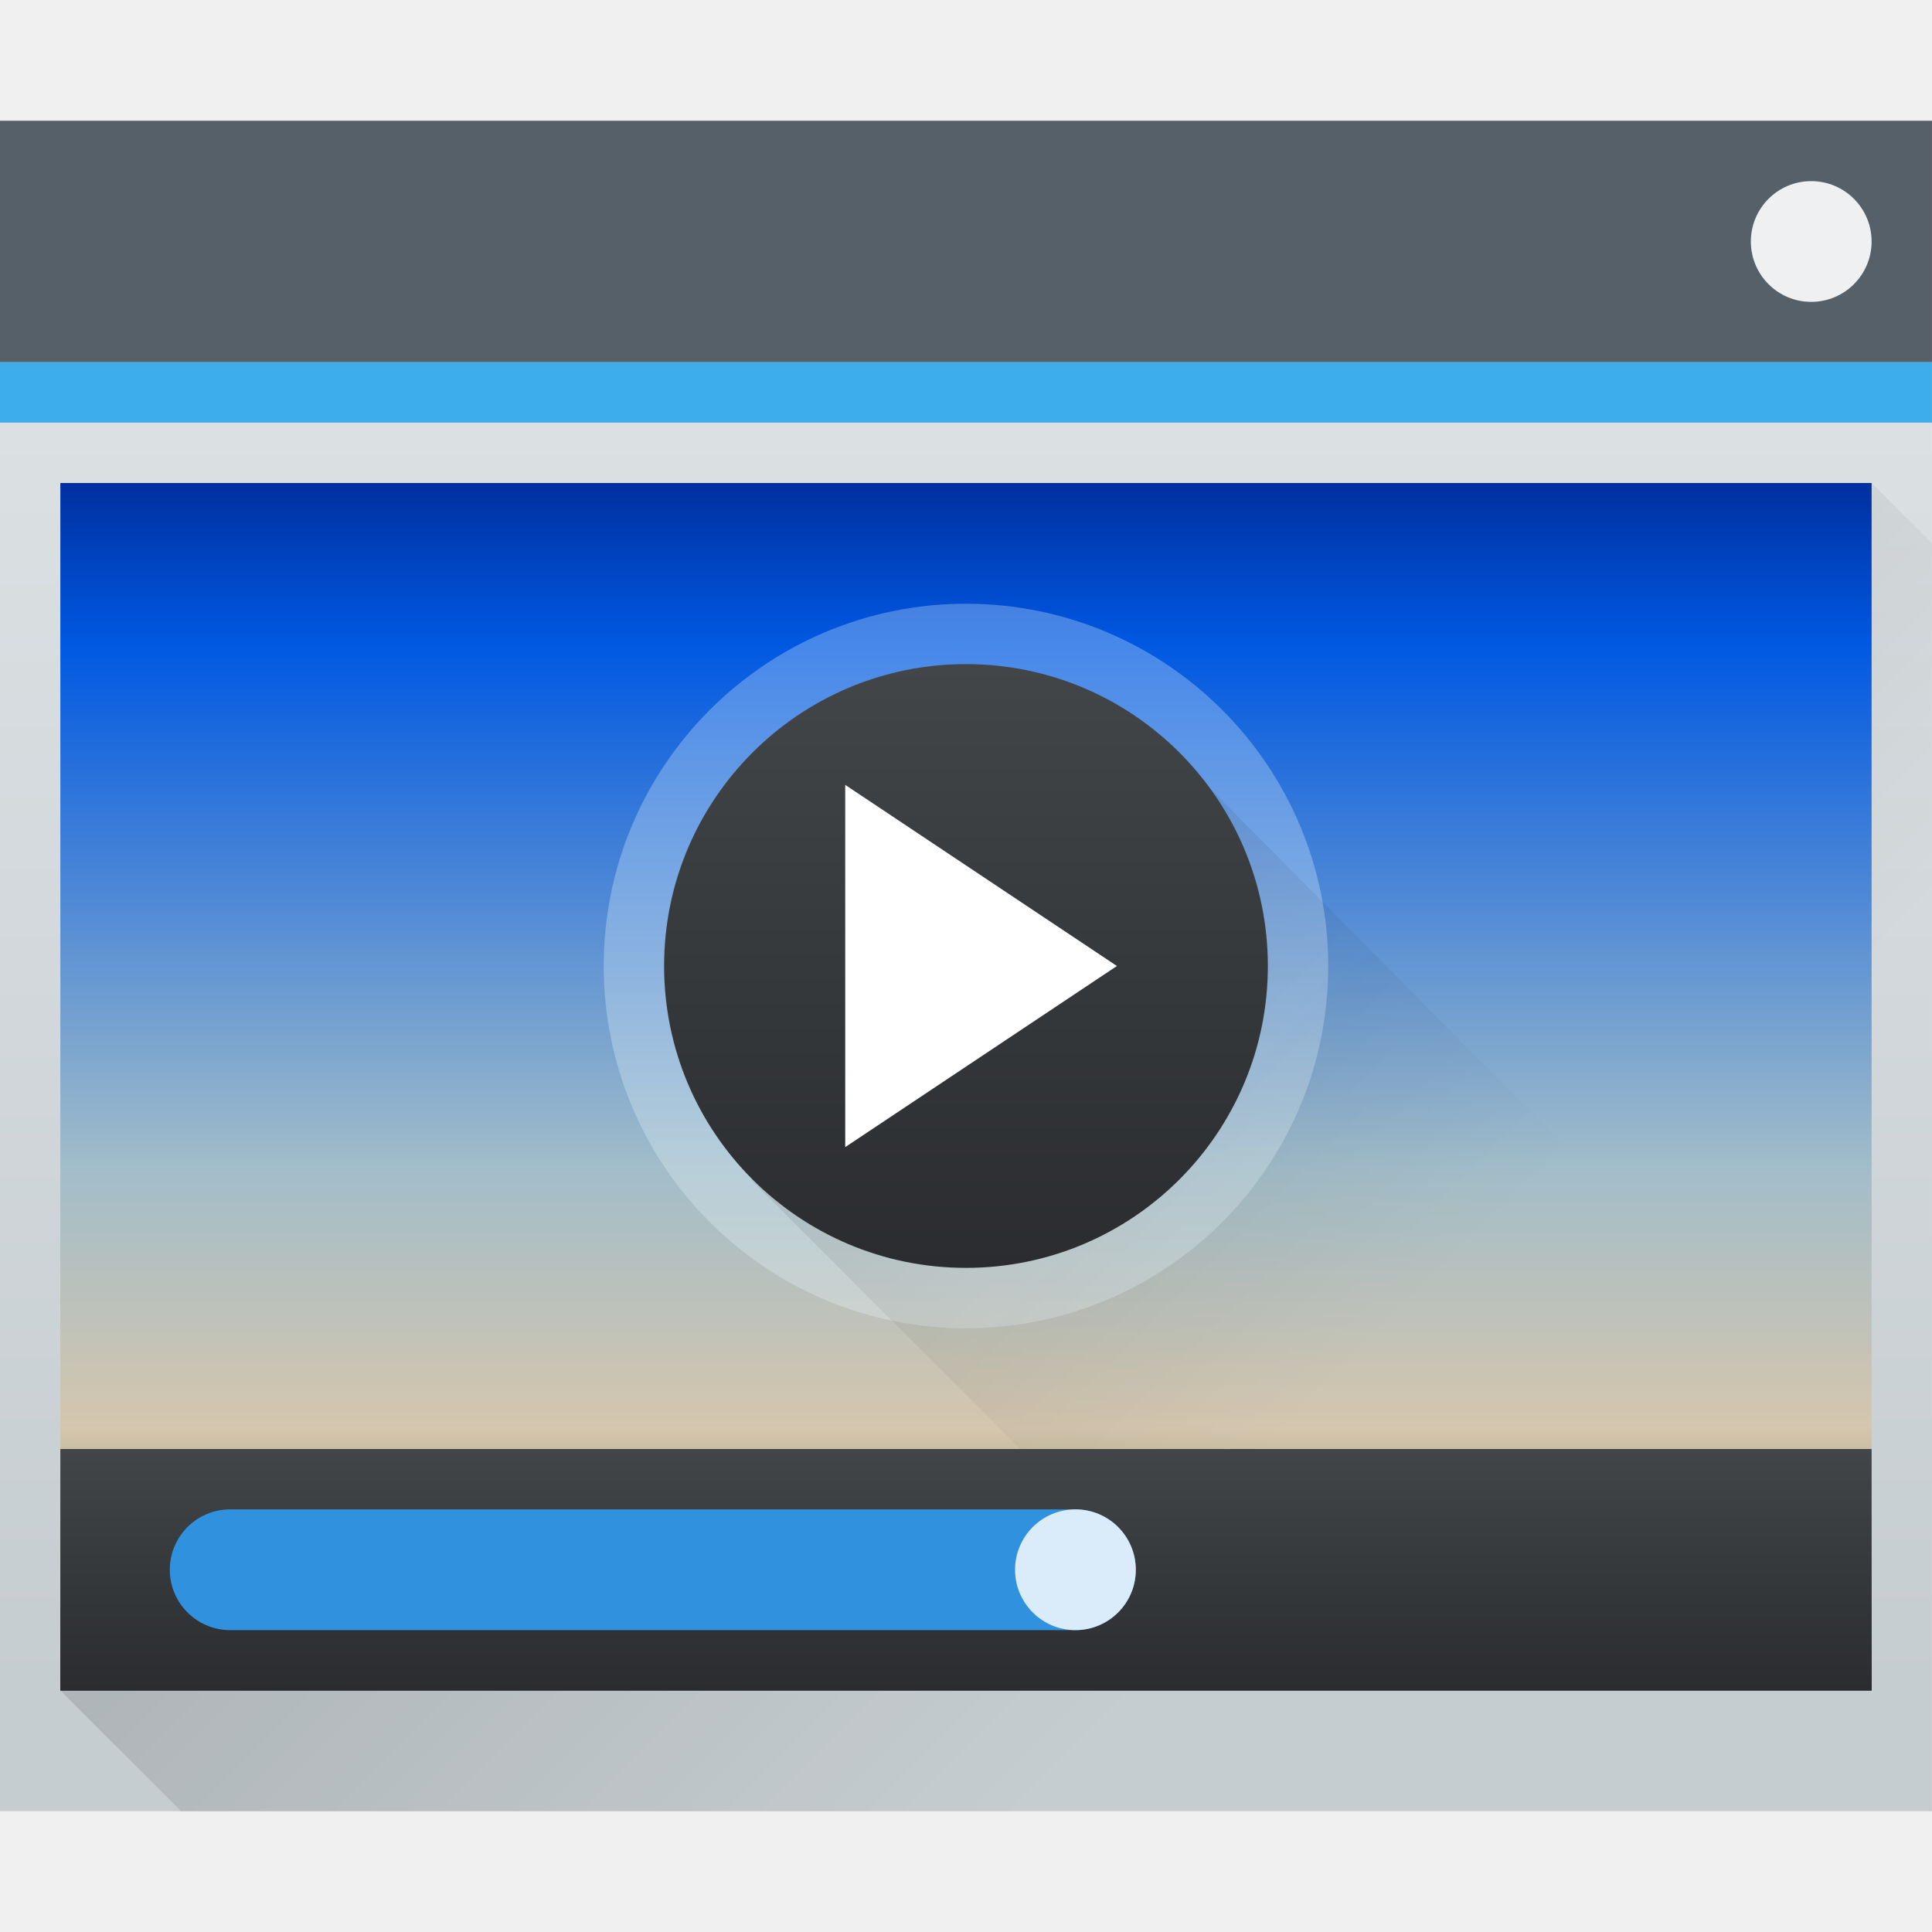
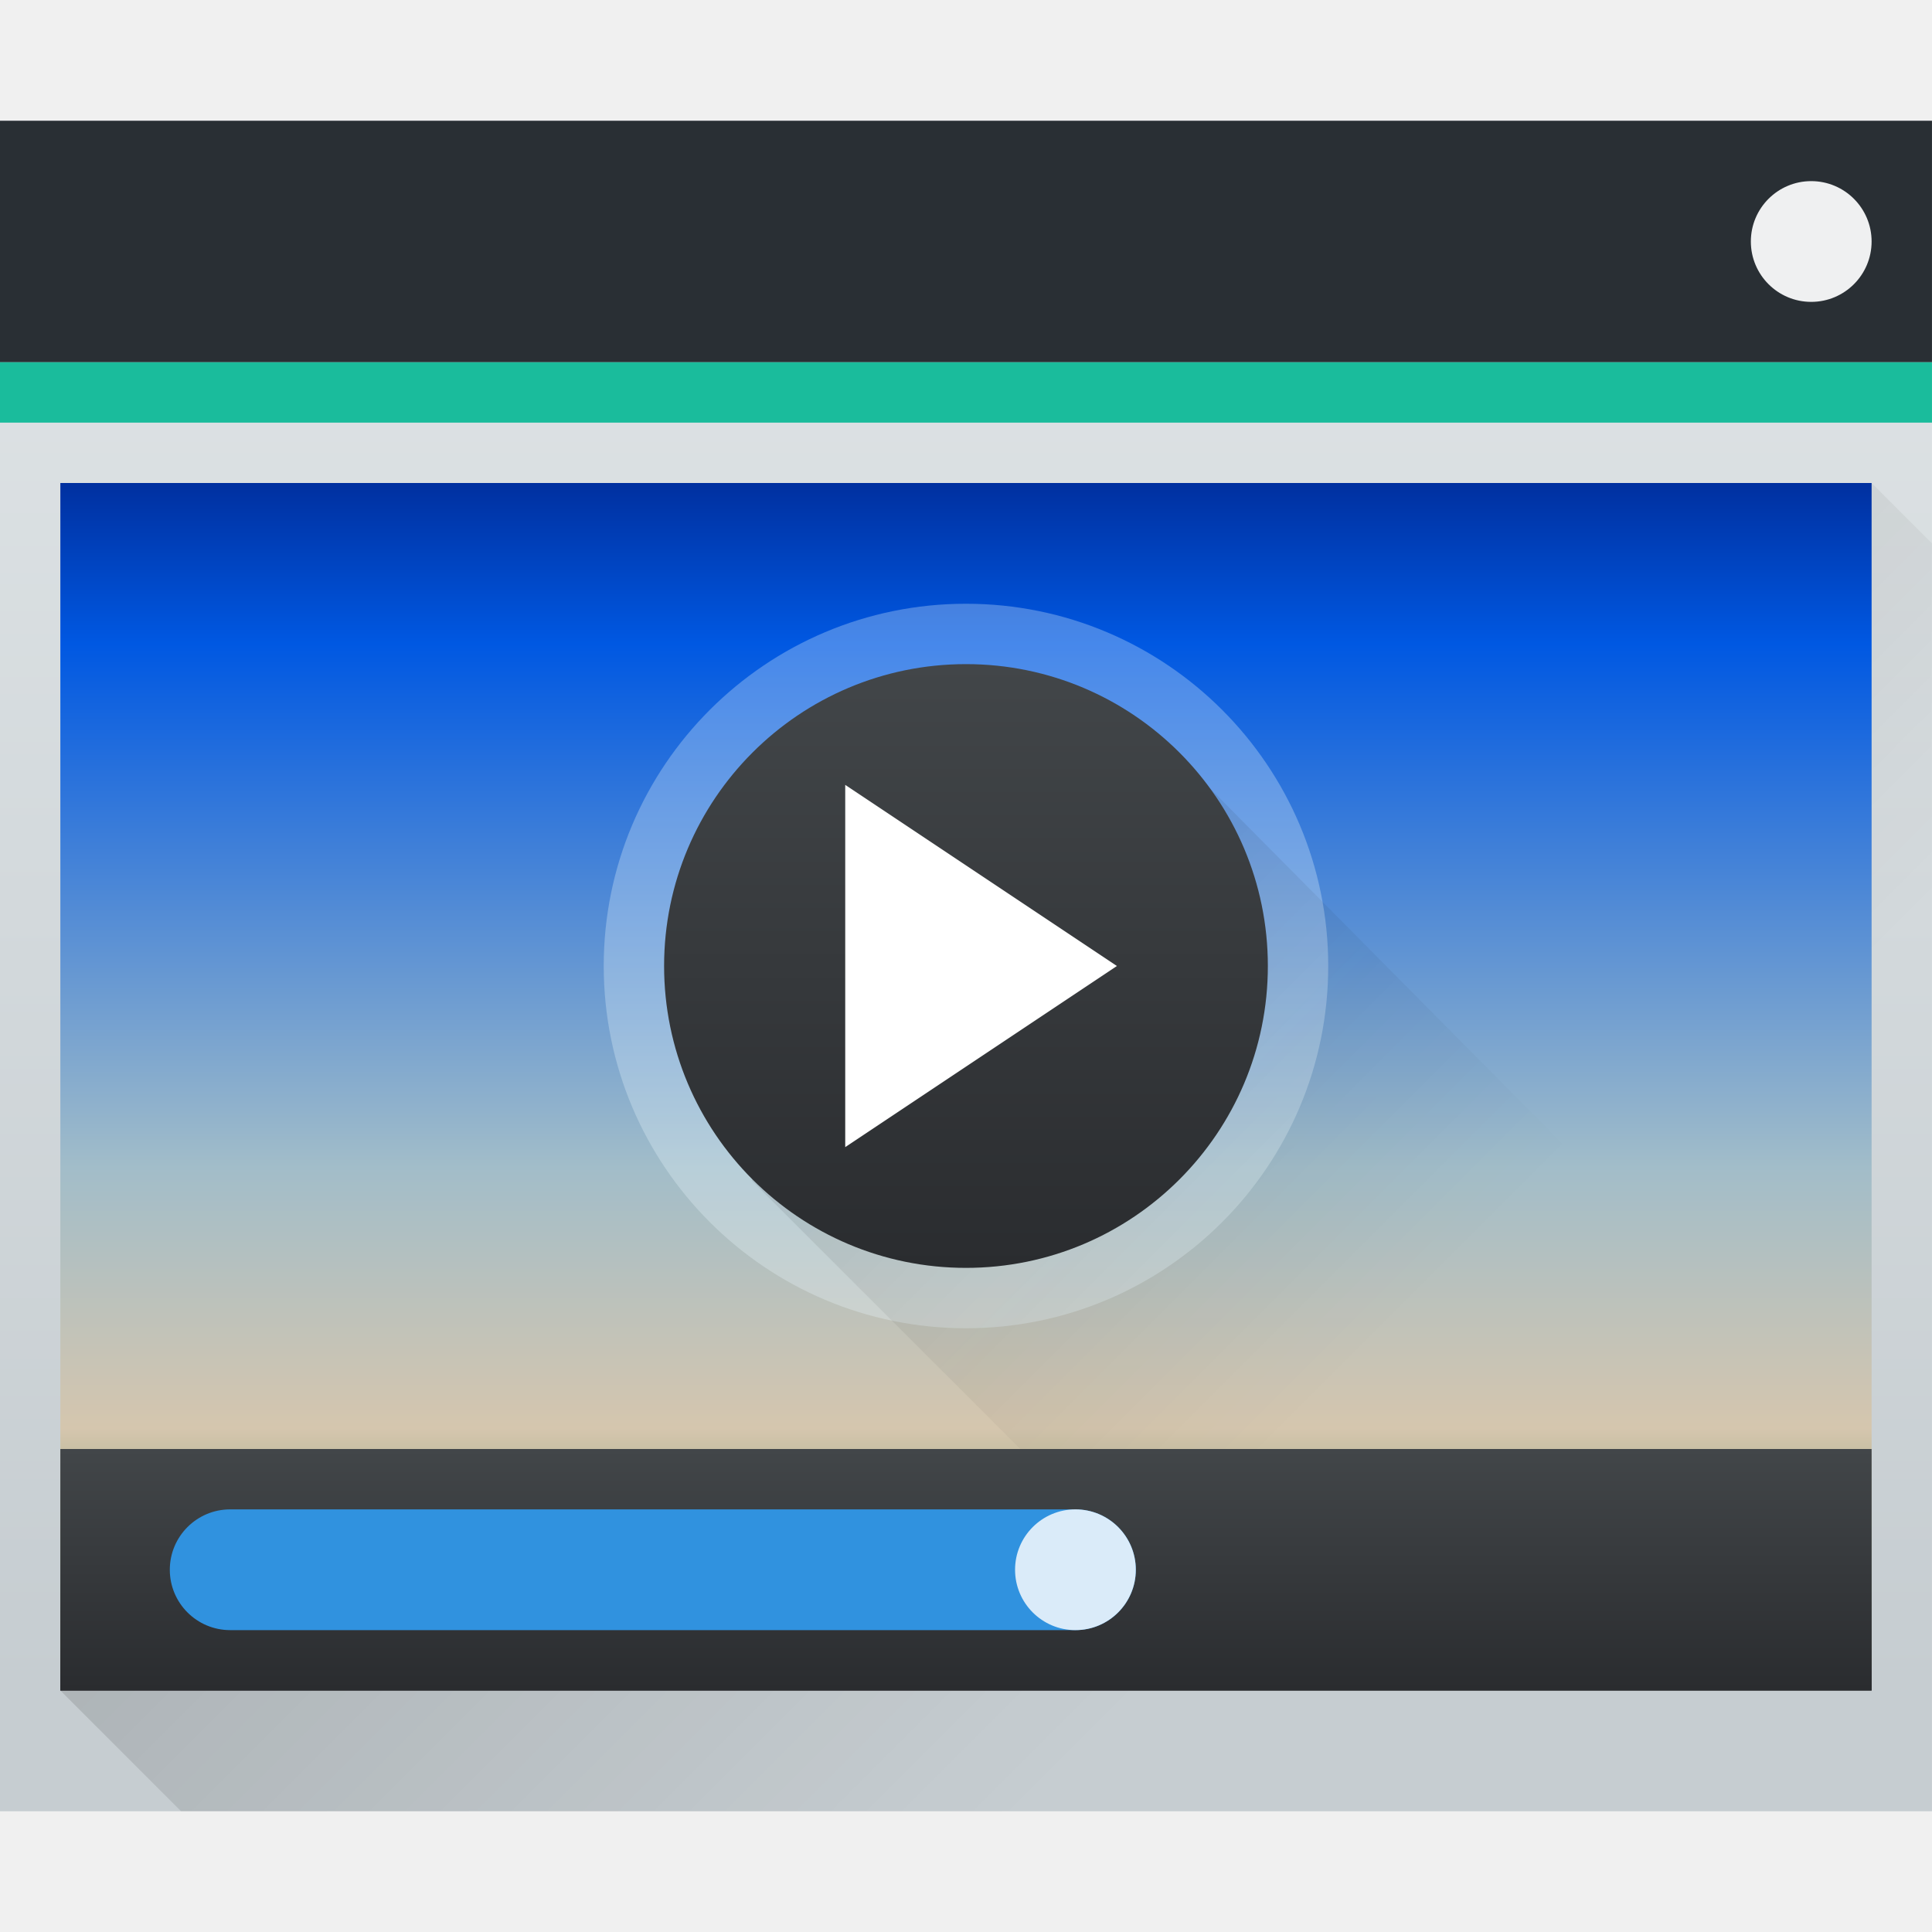
- <svg xmlns="http://www.w3.org/2000/svg" xmlns:xlink="http://www.w3.org/1999/xlink" width="32" version="1.1" height="32" viewBox="0 0 32 32">
+ <svg xmlns="http://www.w3.org/2000/svg" xmlns:xlink="http://www.w3.org/1999/xlink" width="32" version="1.1" height="32" viewBox="0 0 32 32" id="svg2">
  <defs id="defs5455">
    <linearGradient id="linearGradient4159">
      <stop style="stop-color:#2a2c2f" id="stop4161" />
      <stop offset="1" style="stop-color:#424649" id="stop4163" />
    </linearGradient>
    <linearGradient id="linearGradient4391">
      <stop style="stop-color:#131011" id="stop4393" />
      <stop offset="0.108" style="stop-color:#8d9e74" id="stop4171" />
      <stop offset="0.217" style="stop-color:#d5c6ae" id="stop4172" />
      <stop offset="0.433" style="stop-color:#a2bdc9" id="stop4170" />
      <stop offset="0.867" style="stop-color:#0058e2" id="stop4168" />
      <stop offset="1" style="stop-color:#0030a0" id="stop4395" />
    </linearGradient>
    <linearGradient xlink:href="#linearGradient4227" id="linearGradient4220" y1="524.798" x1="393.571" y2="538.798" x2="407.571" gradientUnits="userSpaceOnUse" gradientTransform="matrix(1 0 0 1 -386.5714 -514.698)" />
    <linearGradient id="linearGradient4227">
      <stop style="stop-color:#292c2f" id="stop4229" />
      <stop offset="1" style="stop-opacity:0" id="stop4231" />
    </linearGradient>
    <linearGradient id="linearGradient4293">
      <stop id="stop4295" />
      <stop offset="1" style="stop-opacity:0" id="stop4297" />
    </linearGradient>
    <linearGradient id="linearGradient4303-6">
      <stop style="stop-color:#c6cdd1" id="stop4305-7" />
      <stop offset="1" style="stop-color:#e0e5e7" id="stop4307-0" />
    </linearGradient>
    <linearGradient id="linearGradient4643-8" xlink:href="#linearGradient4303-6" y1="543.589" y2="502.656" x2="0" gradientUnits="userSpaceOnUse" gradientTransform="matrix(0.6666673 0 0 0.6351842 128.1901 198.5187)" />
    <linearGradient id="linearGradient4183" xlink:href="#linearGradient4293" y1="525.798" y2="540.798" x1="391.571" gradientUnits="userSpaceOnUse" x2="406.571" gradientTransform="matrix(1 0 0 1 -0.000007 0.000029)" />
    <linearGradient xlink:href="#linearGradient4159" id="linearGradient4270" y1="543.798" y2="539.798" x2="0" gradientUnits="userSpaceOnUse" />
    <linearGradient xlink:href="#linearGradient4391" id="linearGradient4296" y1="543.798" y2="523.798" x2="0" gradientUnits="userSpaceOnUse" />
    <linearGradient xlink:href="#linearGradient4159" id="linearGradient4235-5" y1="-533.798" y2="-523.798" x2="0" gradientUnits="userSpaceOnUse" gradientTransform="matrix(1 0 0 1 -0.000021 -3.00006)" />
  </defs>
  <g id="layer1" transform="matrix(1 0 0 1 -384.5714 -515.798)">
    <rect width="32" x="384.571" y="517.798" rx="0" height="28" style="fill:url(#linearGradient4643-8)" id="rect4641-5" />
    <path style="fill:url(#linearGradient4183);opacity:0.2;fill-rule:evenodd" id="path4167" d="m 385.571,543.798 30,-20 1,1 -1e-5,21 -29,3e-5 z" />
-     <rect width="32" x="384.571" y="517.798" height="4" style="fill:#566069" id="rect4647-8" />
-     <rect width="32" x="384.571" y="521.798" height="1" style="fill:#3daee9" id="rect4649-8" />
+     <rect width="32" x="384.571" y="517.798" height="4" style="fill:#292f34;fill-opacity:1" id="rect4647-8" />
+     <rect width="32" x="384.571" y="521.798" height="1" style="fill:#1abc9c;fill-opacity:1" id="rect4649-8" />
    <rect width="30" x="385.571" y="523.798" height="20" style="fill:url(#linearGradient4296)" id="rect4653-5" />
    <rect width="2" x="413.571" y="518.798" rx="1" height="2" style="fill:#eff0f1" id="rect4661-1" />
    <rect width="12" x="394.571" y="525.798" rx="6" height="12" style="fill:#ebf9fe;opacity:0.3" id="rect4225-8" />
    <path style="fill:url(#linearGradient4220);opacity:0.2;fill-rule:evenodd" id="path4212" d="M 19.494 12.506 L 12.449 19.551 L 20.9 28 L 30 28 L 30 23.1 L 19.494 12.506 z " transform="matrix(1 0 0 1 384.5714 515.798)" />
    <rect width="10" x="395.571" y="-536.798" rx="5" height="10" style="fill:url(#linearGradient4235-5)" id="rect4227-8" transform="matrix(1 0 0 -1 0 0)" />
    <path style="fill:#ffffff;fill-rule:evenodd" id="path4237-6" d="m 398.571,528.798 0,6 4.5,-3 z" />
    <rect width="30" x="385.571" y="539.798" height="4" style="fill:url(#linearGradient4270)" id="rect4262" />
-     <rect width="16" x="387.384" y="540.798" rx="1" height="2" style="fill:#3092df" id="rect4430-3" />
+     <rect width="16" x="387.384" y="540.798" rx="1" height="2" style="fill:#3092df;fill-opacity:1" id="rect4430-3" />
    <rect width="2" x="401.384" y="540.798" rx="1" height="2" style="fill:#daebf9" id="rect4432-0" />
  </g>
</svg>
